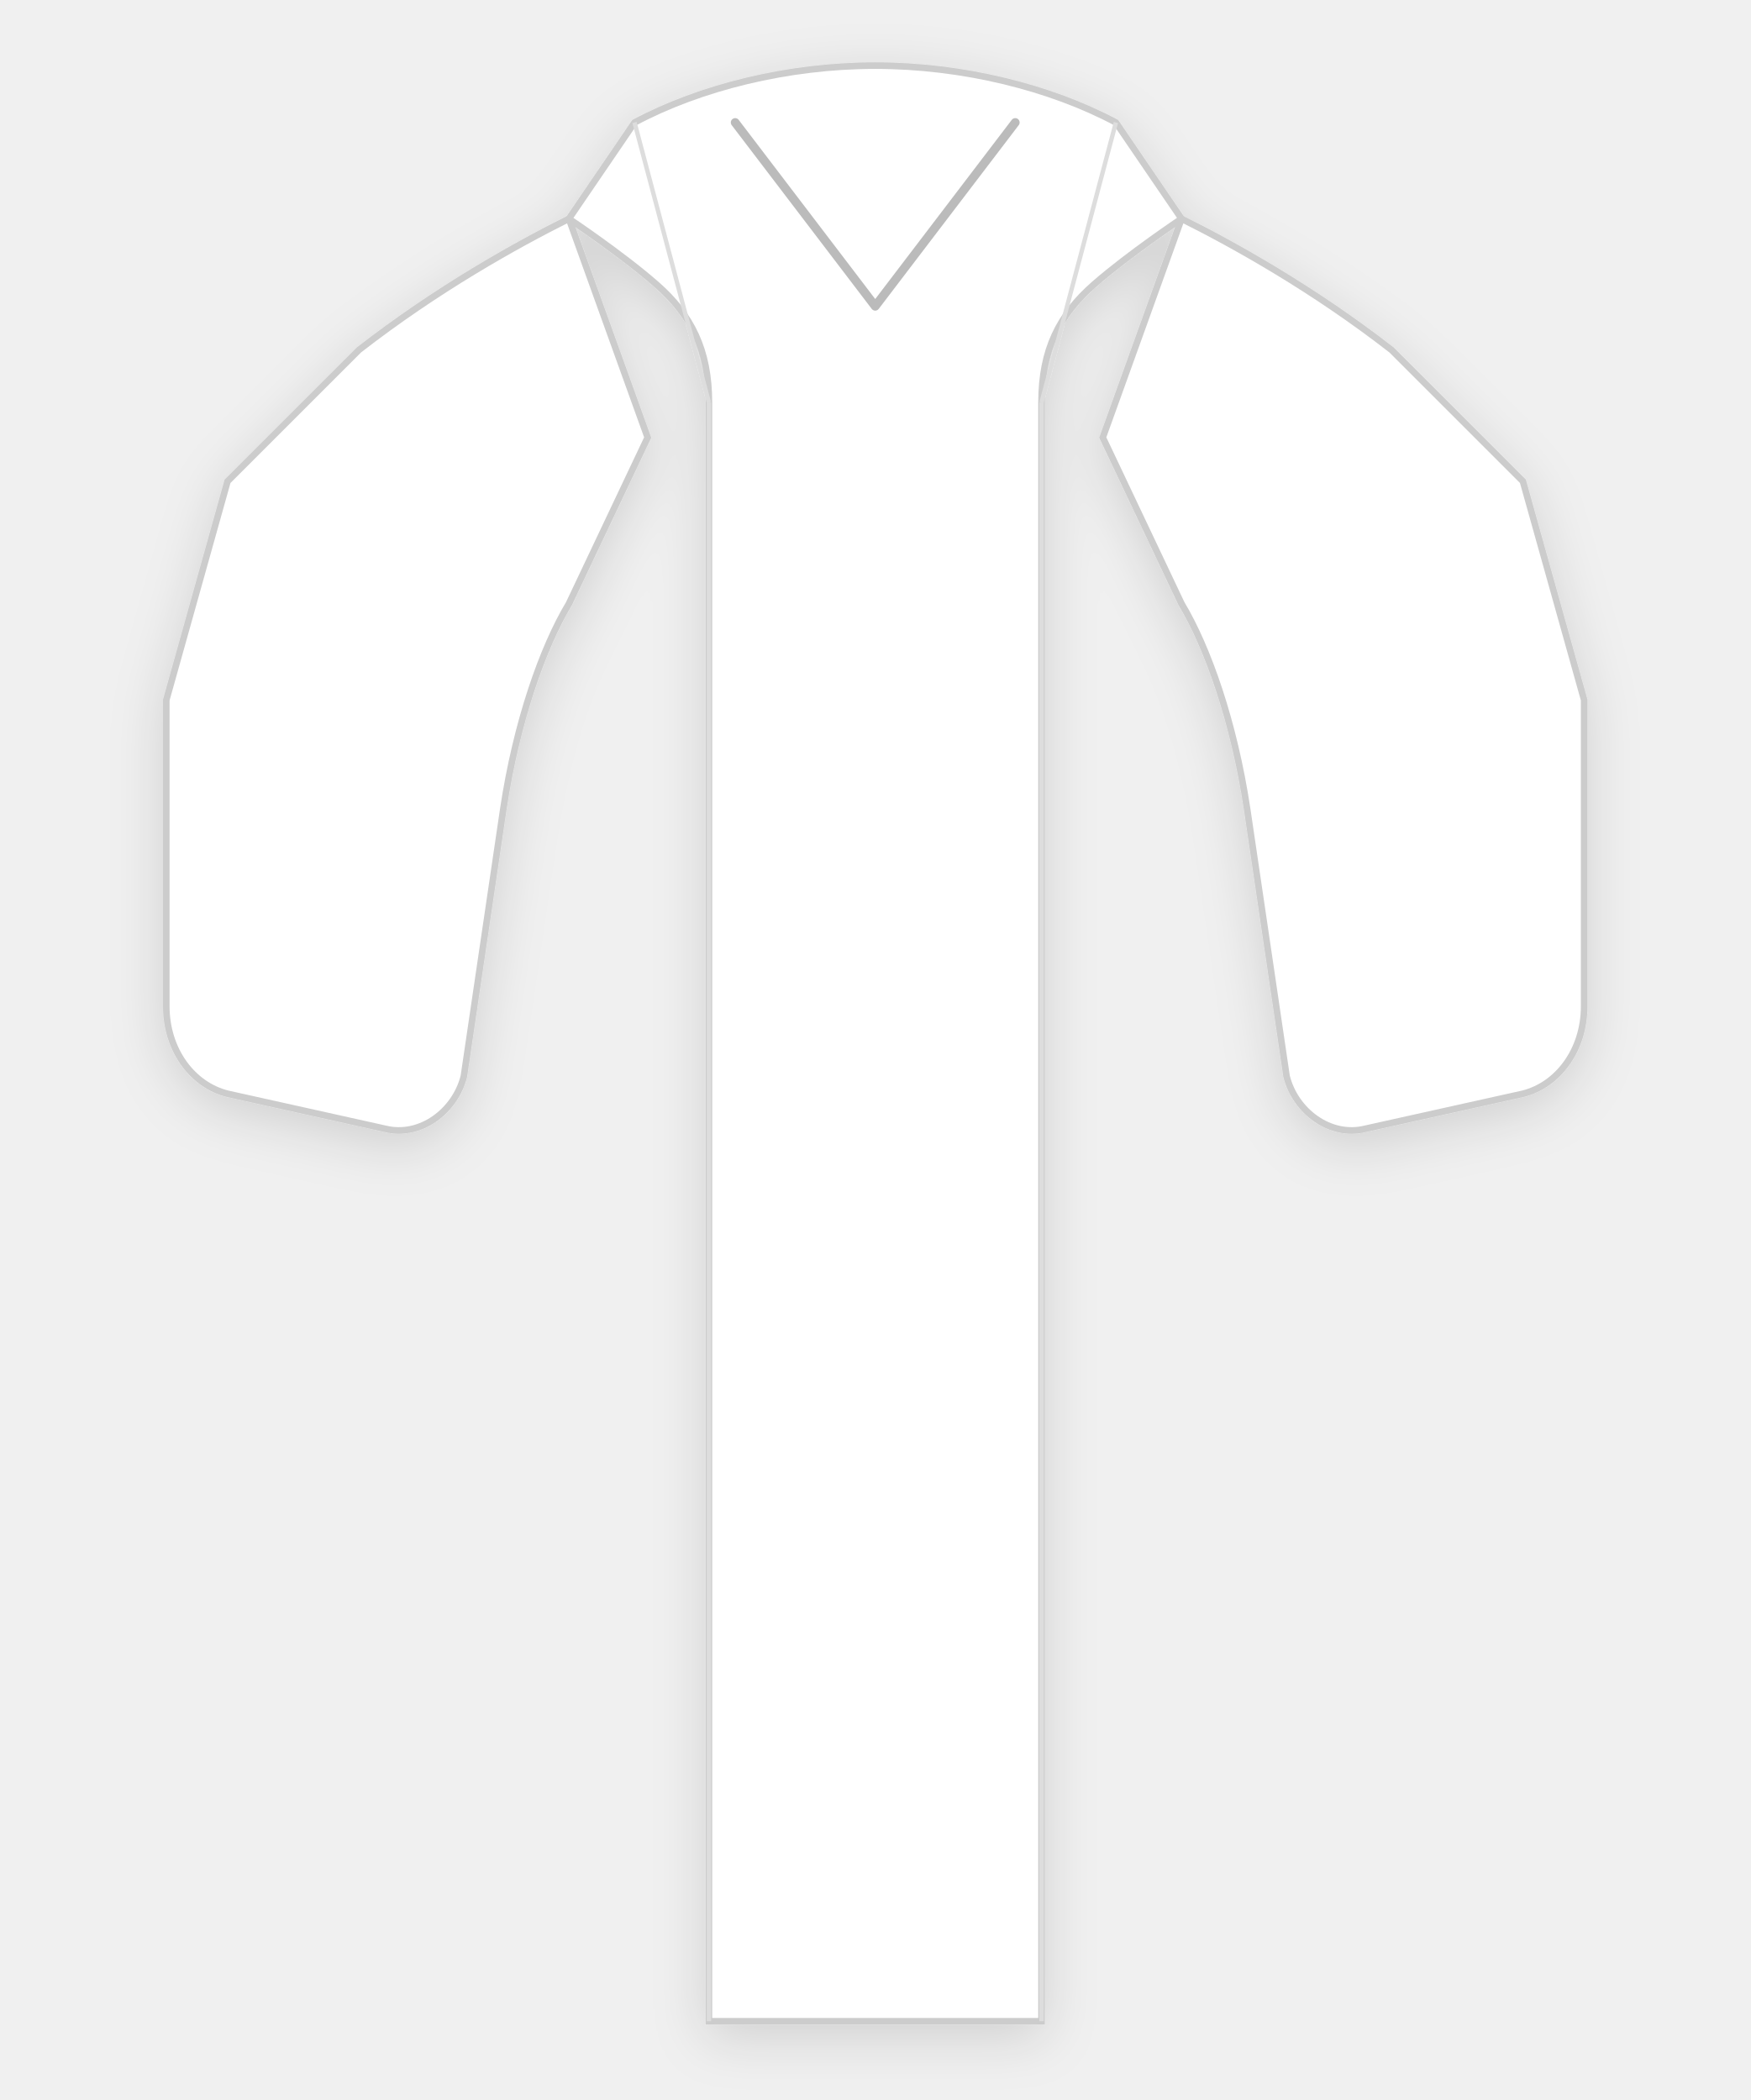
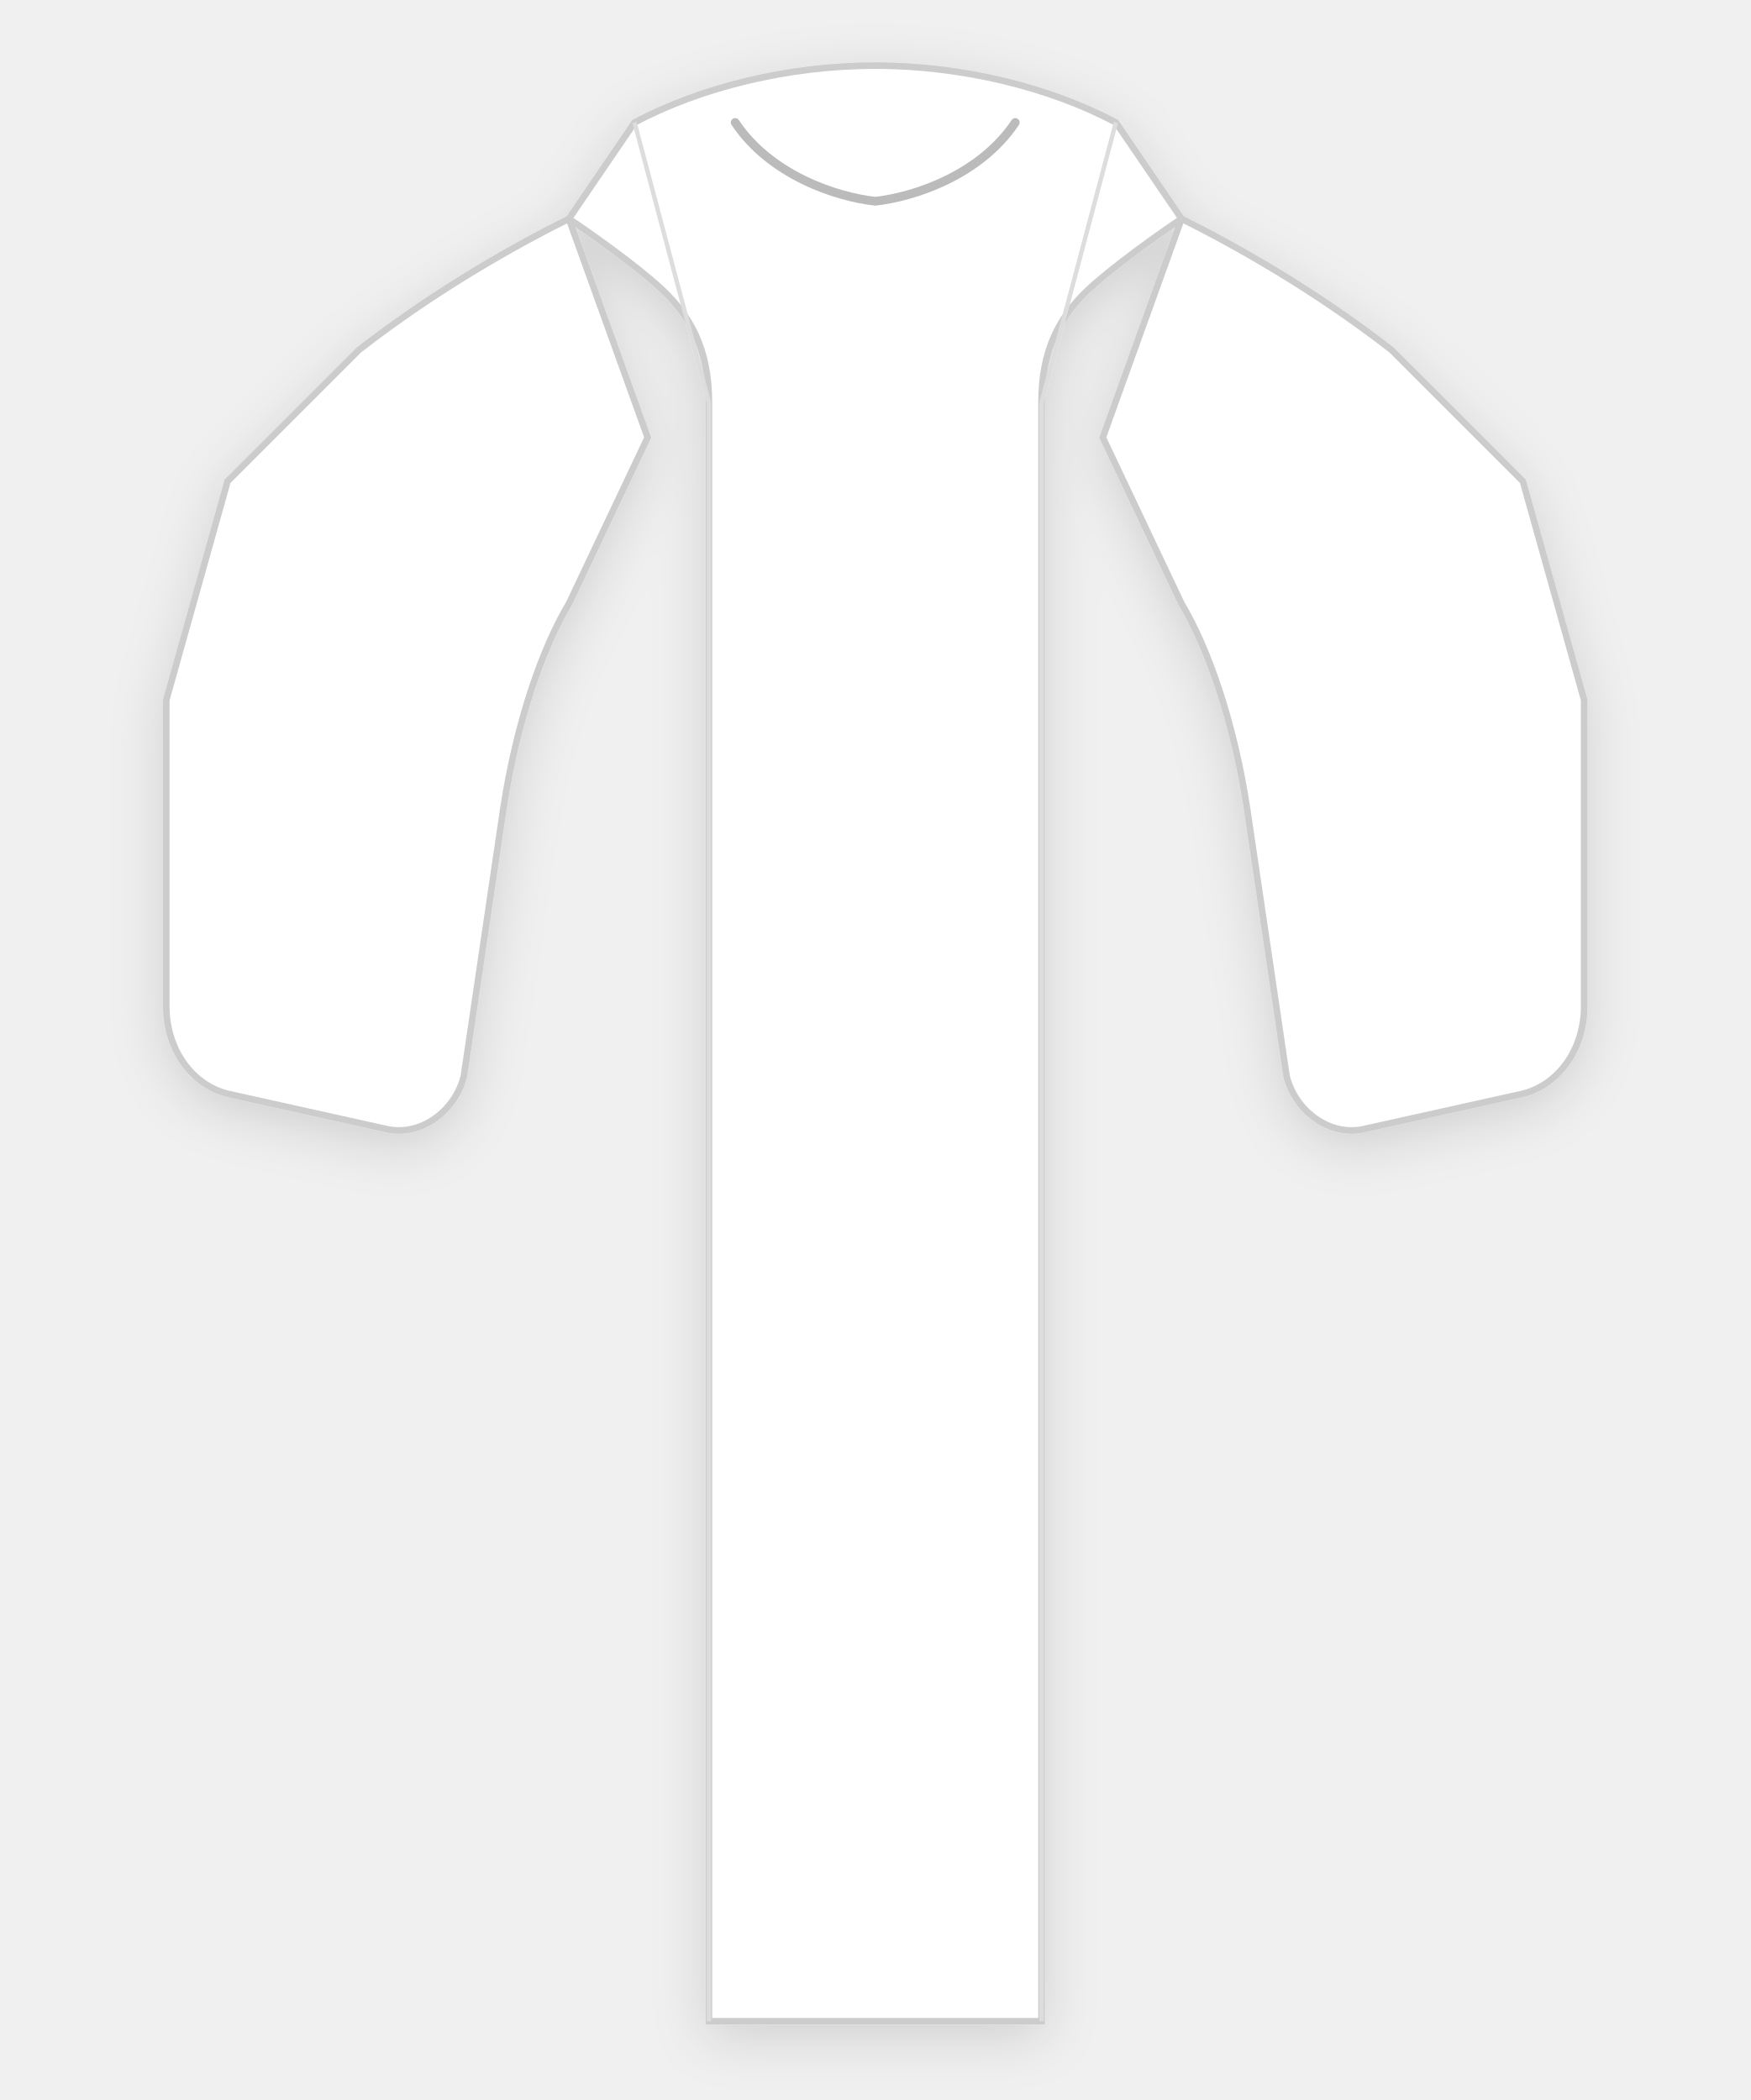
<svg xmlns="http://www.w3.org/2000/svg" viewBox="0 0 400 480" width="400" height="480">
  <defs>
    <filter id="jersey-shadow" x="-5%" y="-5%" width="110%" height="110%">
      <feDropShadow dx="0" dy="3" stdDeviation="6" flood-color="#00000022" />
    </filter>
  </defs>
  <g id="jersey-body" filter="url(#jersey-shadow)">
    <path d="         M 145 28         C 160 20, 180 15, 200 15         C 220 15, 240 20, 255 28         L 270 50         C 270 50, 258 58, 250 65         C 242 72, 238 80, 238 92         L 238 462         L 162 462         L 162 92         C 162 80, 158 72, 150 65         C 142 58, 130 50, 130 50         Z       " fill="#FFFFFF" stroke="#CCCCCC" stroke-width="1.5" />
    <path d="         M 130 50         C 118 56, 100 66, 82 80         L 52 110         L 38 160         L 38 230         C 38 240, 44 248, 52 250         L 88 258         C 96 260, 104 254, 106 246         L 115 185         C 118 165, 124 148, 130 138         L 148 100         L 130 50         Z       " fill="#FFFFFF" stroke="#CCCCCC" stroke-width="1.5" />
    <path d="         M 270 50         C 282 56, 300 66, 318 80         L 348 110         L 362 160         L 362 230         C 362 240, 356 248, 348 250         L 312 258         C 304 260, 296 254, 294 246         L 285 185         C 282 165, 276 148, 270 138         L 252 100         L 270 50         Z       " fill="#FFFFFF" stroke="#CCCCCC" stroke-width="1.5" />
-     <path d="         M 168 28         L 200 70         L 232 28       " fill="none" stroke="#BBBBBB" stroke-width="2" stroke-linecap="round" stroke-linejoin="round" />
+     <path d="         M 168 28         C 176 40, 191 45, 200 46         C 209 45, 224 40, 232 28       " fill="none" stroke="#BBBBBB" stroke-width="2" stroke-linecap="round" />
    <line x1="145" y1="28" x2="162" y2="92" stroke="#DDDDDD" stroke-width="1" />
    <line x1="255" y1="28" x2="238" y2="92" stroke="#DDDDDD" stroke-width="1" />
    <line x1="162" y1="92" x2="162" y2="462" stroke="#DDDDDD" stroke-width="1" />
    <line x1="238" y1="92" x2="238" y2="462" stroke="#DDDDDD" stroke-width="1" />
  </g>
</svg>
